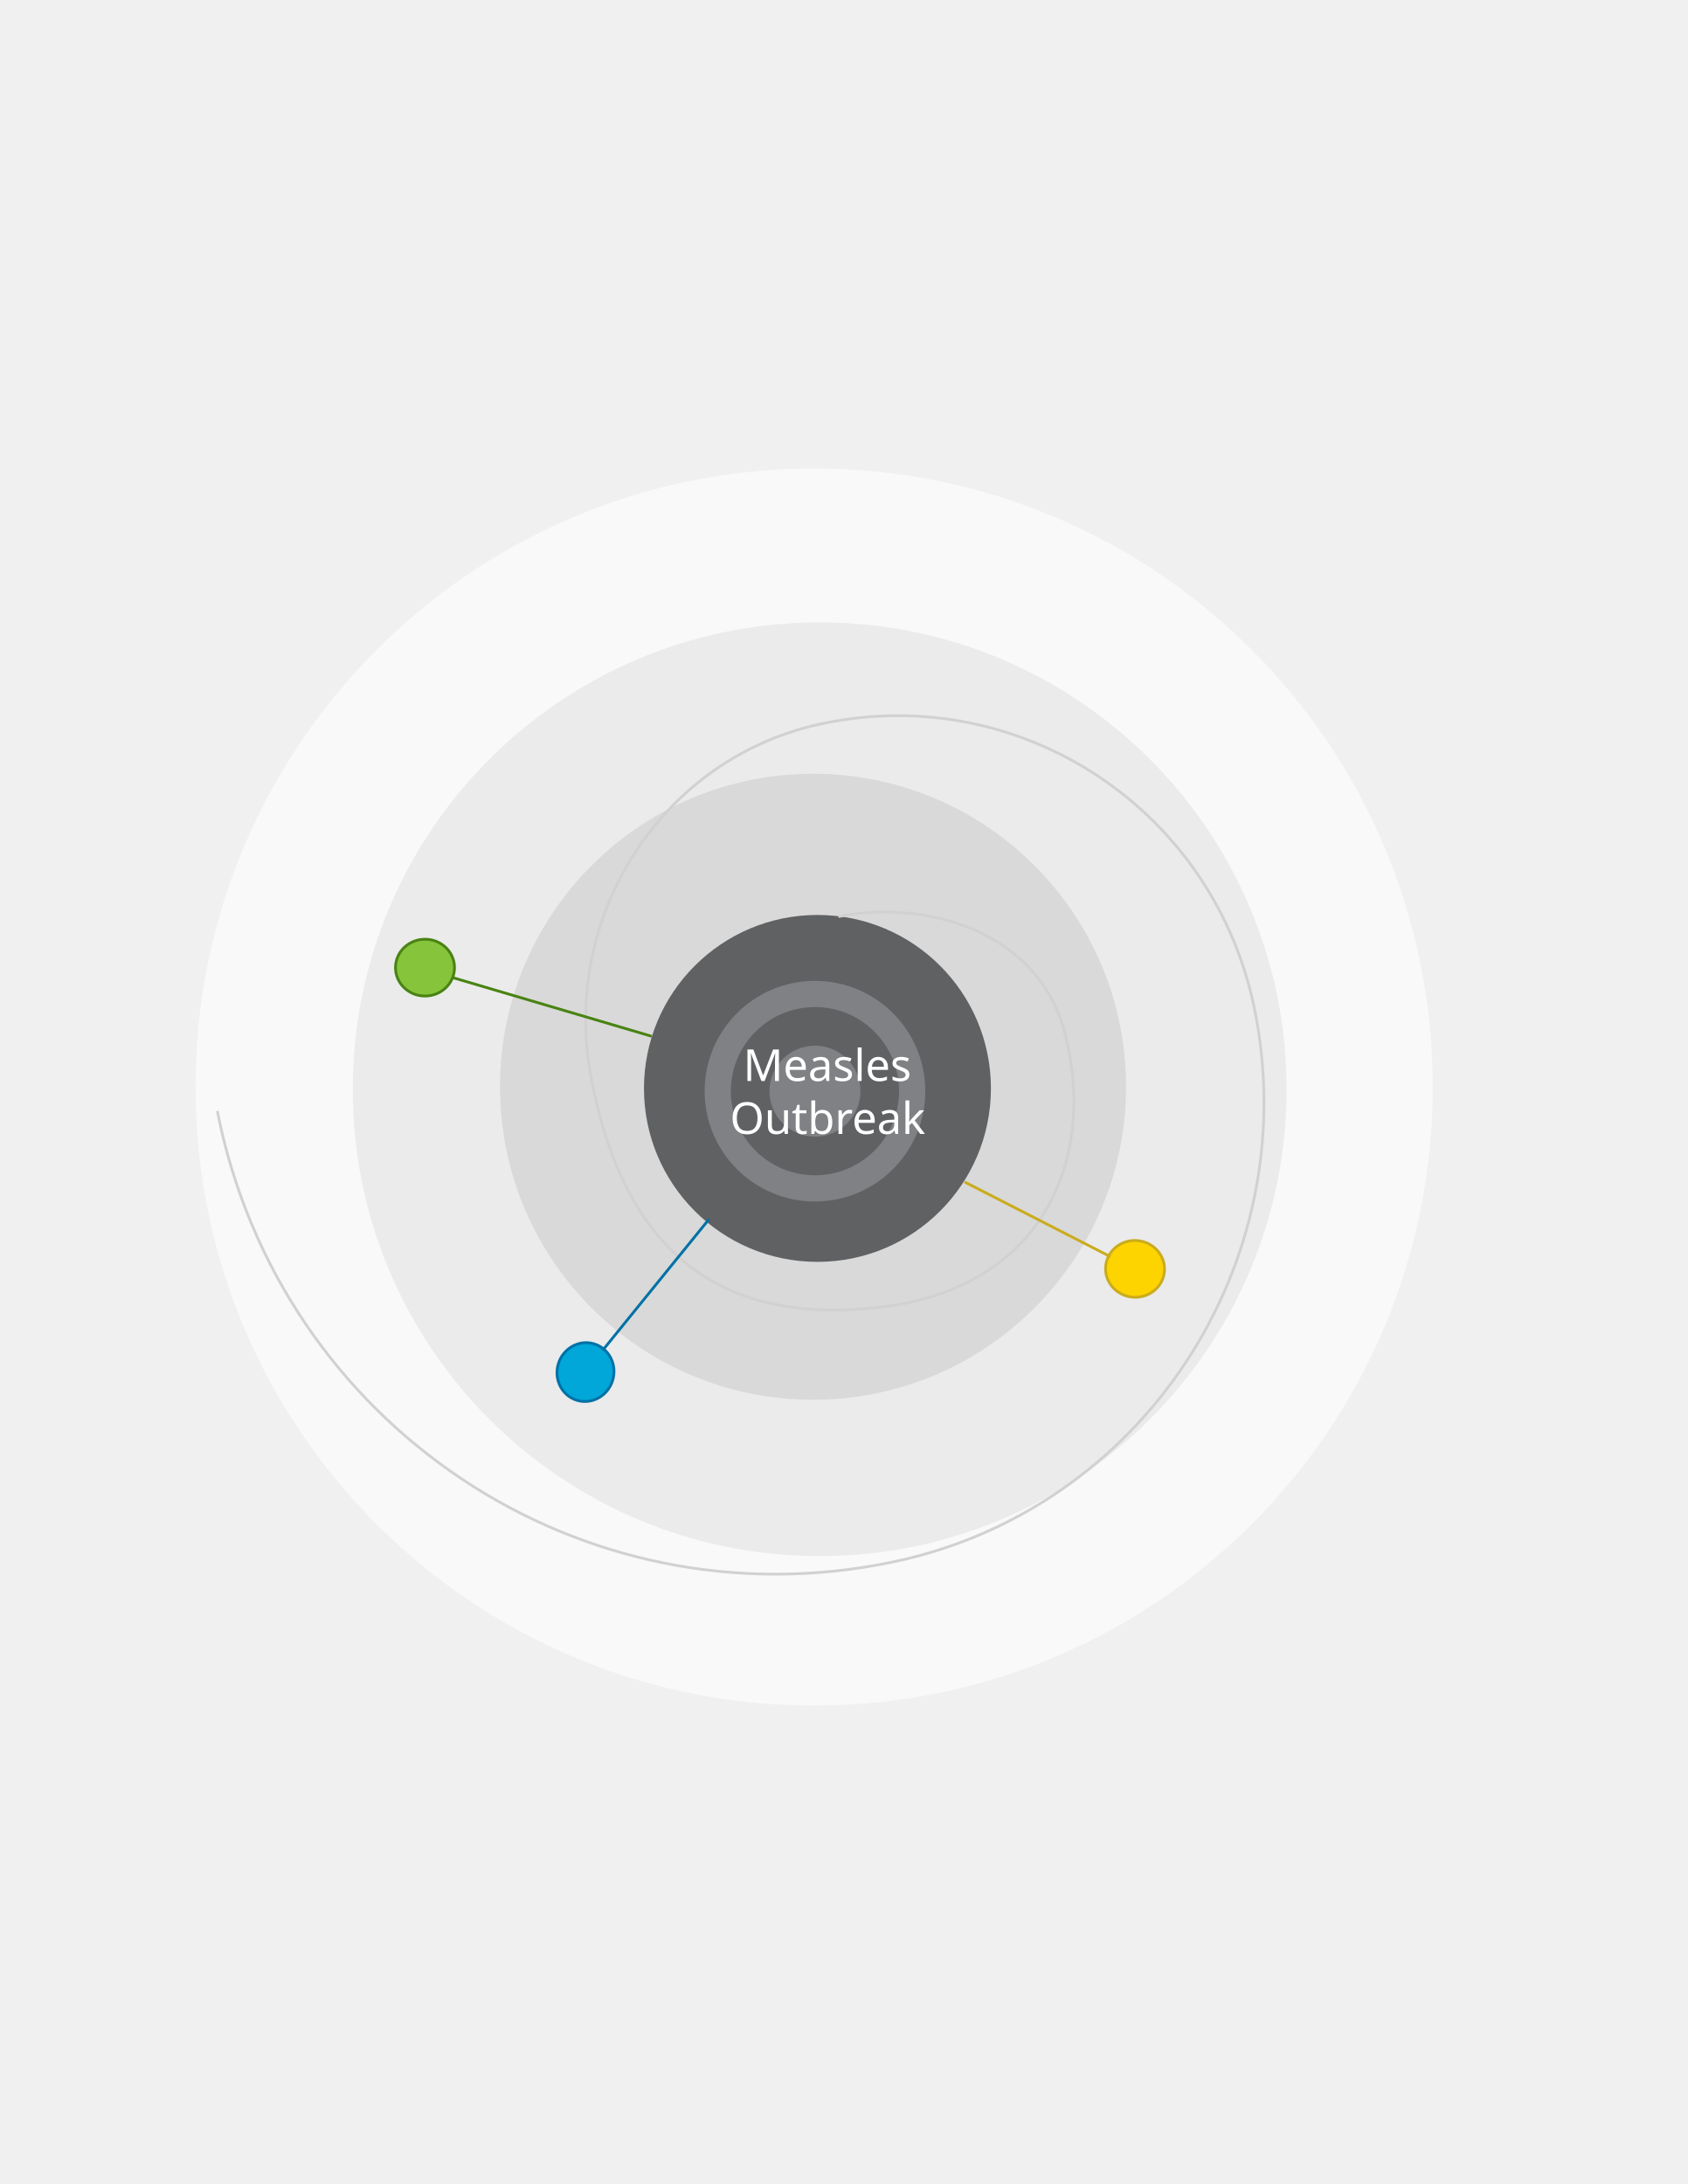
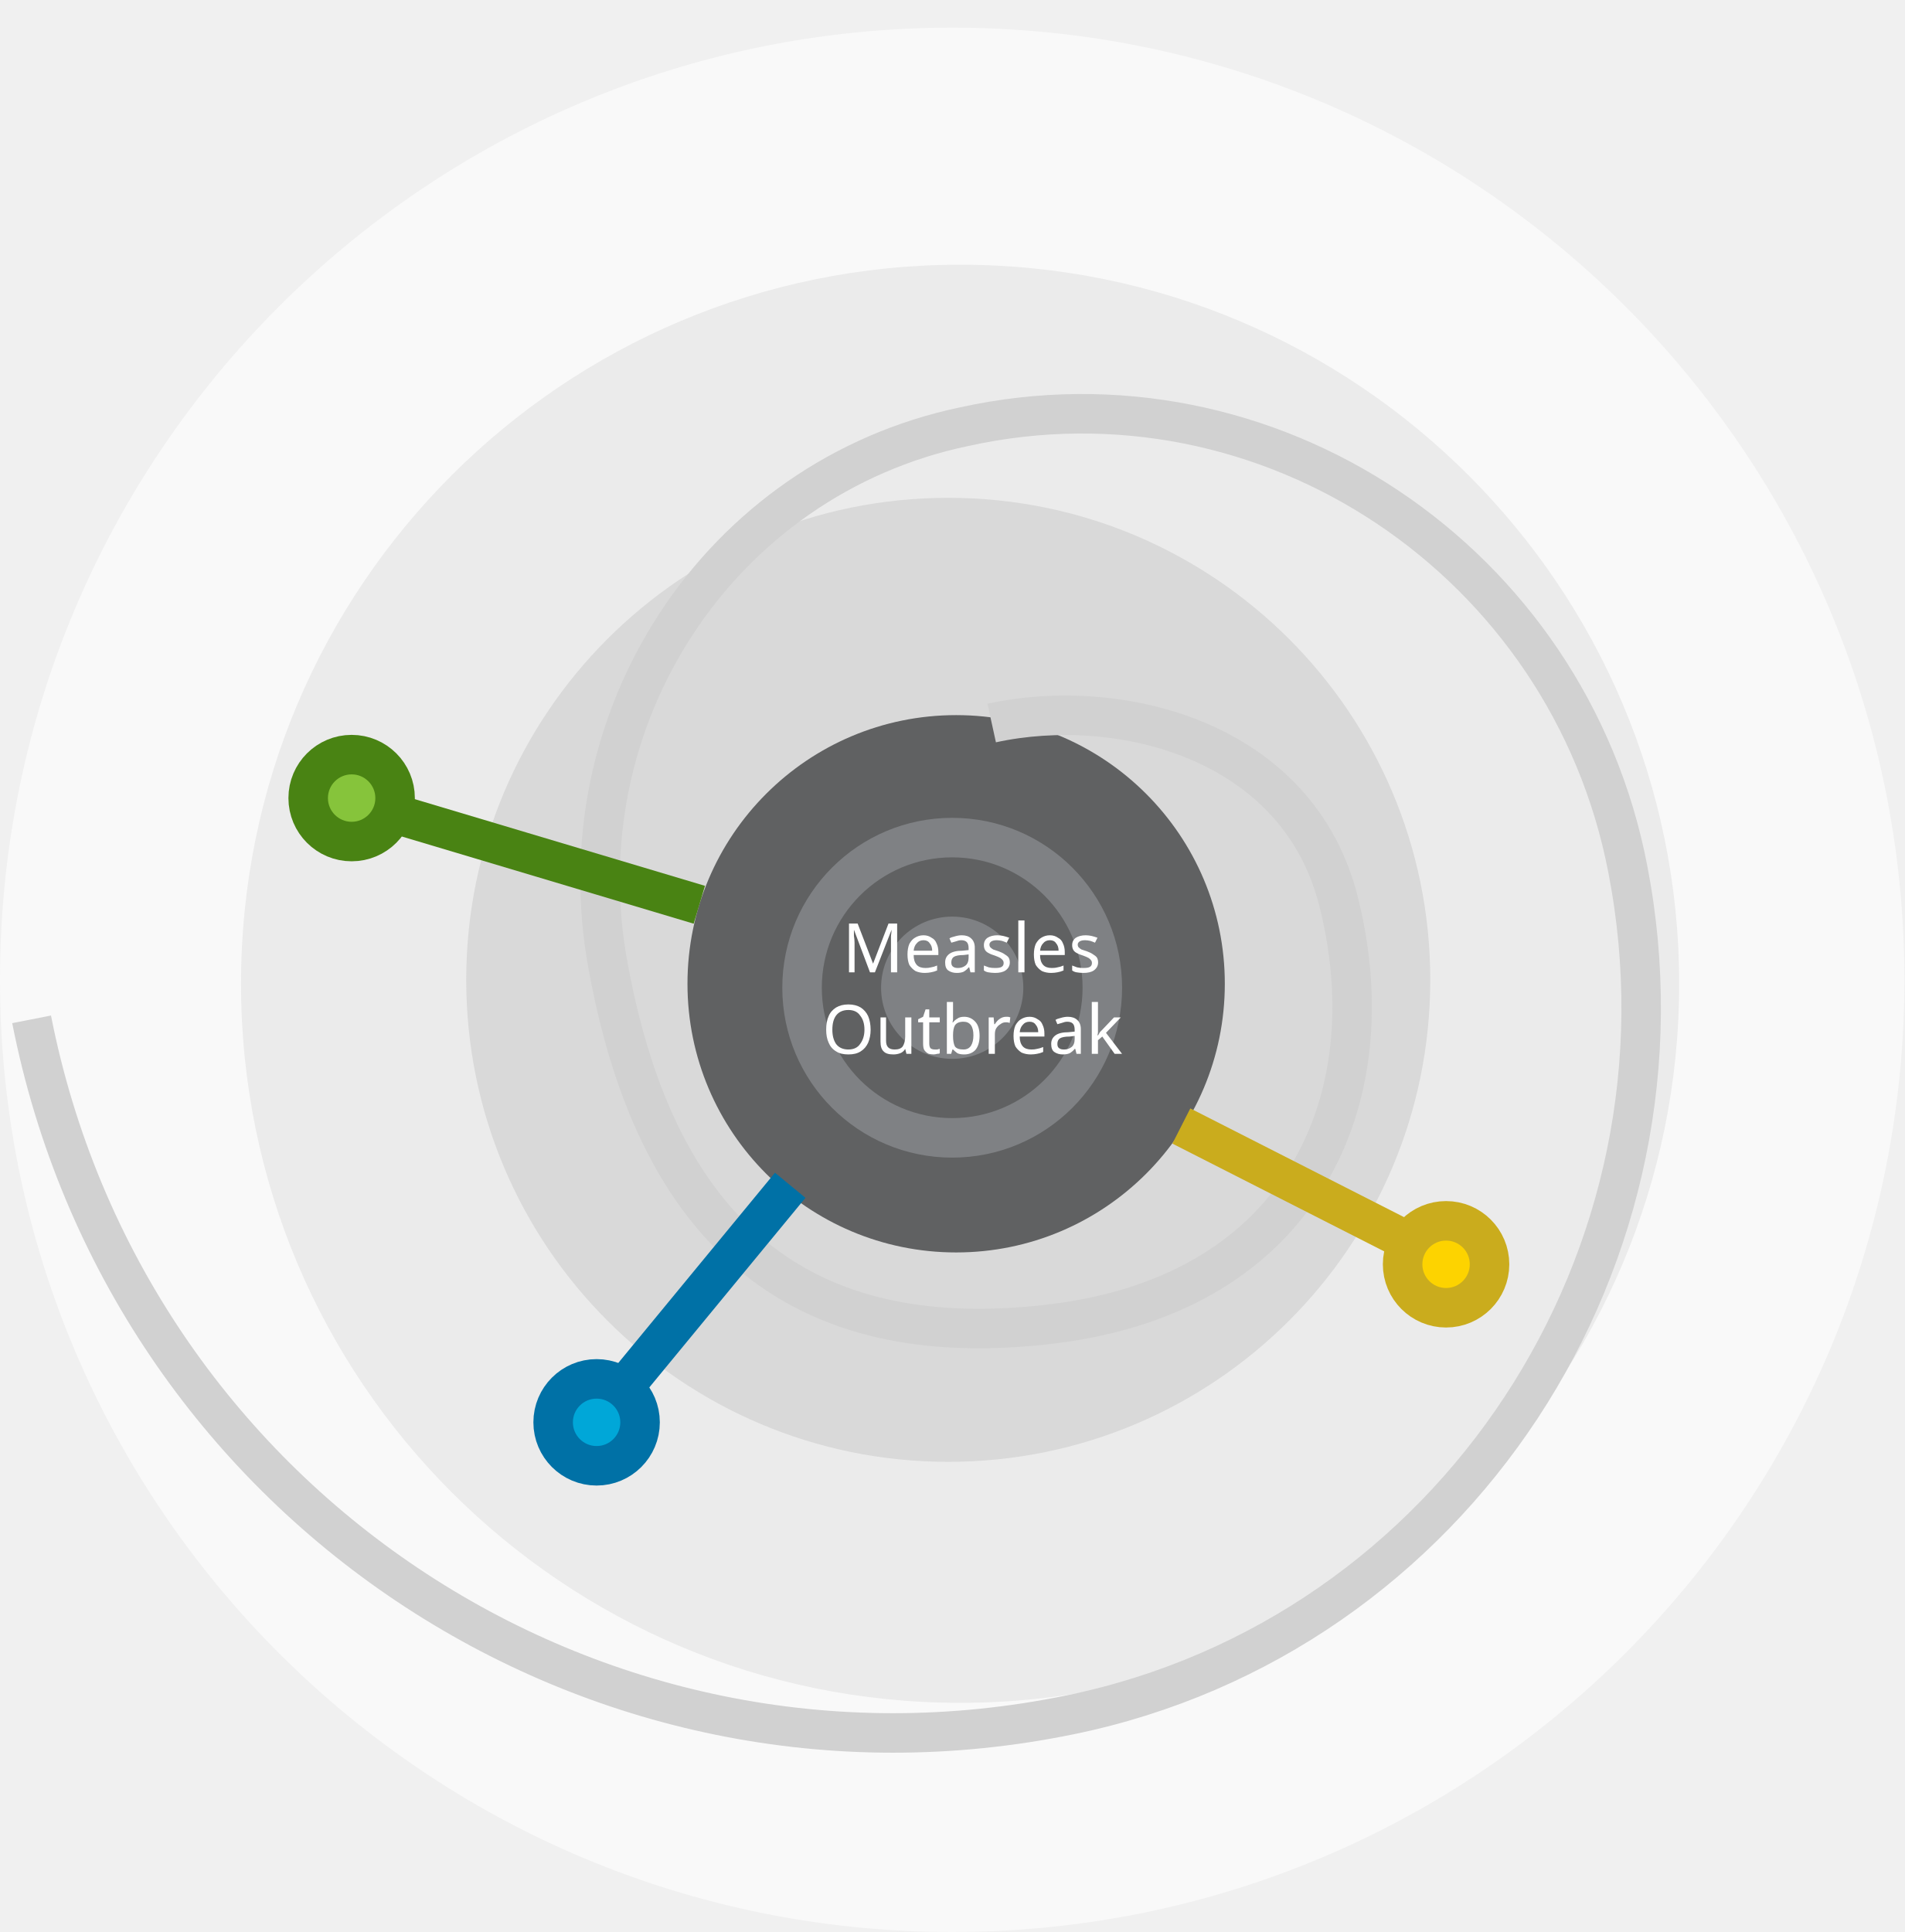
- <svg xmlns="http://www.w3.org/2000/svg" version="1.1" x="0px" y="0px" viewBox="0 0 612 792" enable-background="new 0 0 612 792" xml:space="preserve">
-   <g id="Layer_1">
-     <path fill="none" stroke="#498313" stroke-miterlimit="10" d="M236.3,375.5" />
-     <path fill="none" stroke="#498313" stroke-miterlimit="10" d="M164.1,354.2" />
+ <svg xmlns="http://www.w3.org/2000/svg" version="1.1" id="Layer_1" x="0px" y="0px" viewBox="17.3 17.5 48.2 48.9" enable-background="new 17.3 17.5 48.2 48.9" xml:space="preserve">
+   <g id="Layer_1_1_">
+     <path fill="none" stroke="#498313" stroke-miterlimit="10" d="M35,40.3" />
+     <path fill="none" stroke="#498313" stroke-miterlimit="10" d="M27.3,38" />
  </g>
  <g id="Layer_2">
-     <circle fill="#F9F9F9" cx="295.2" cy="394.2" r="224.3" />
-     <circle fill="#EBEBEB" cx="297.2" cy="395" r="169.3" />
-     <circle fill="#D9D9D9" cx="294.8" cy="394.1" r="113.5" />
-     <circle fill="#606162" cx="296.4" cy="394.7" r="62.9" />
-     <circle fill="#7F8184" cx="295.5" cy="395.7" r="40" />
-     <circle fill="#606162" cx="295.5" cy="395.7" r="30.5" />
-     <circle fill="#7F8184" cx="295.5" cy="395.7" r="16.5" />
+     <circle fill="#F9F9F9" cx="41.4" cy="42.3" r="24.1" />
+     <circle fill="#EBEBEB" cx="41.6" cy="42.4" r="18.2" />
+     <circle fill="#D9D9D9" cx="41.3" cy="42.3" r="12.2" />
+     <circle fill="#606162" cx="41.5" cy="42.4" r="6.8" />
+     <circle fill="#7F8184" cx="41.4" cy="42.5" r="4.3" />
+     <circle fill="#606162" cx="41.4" cy="42.5" r="3.3" />
+     <circle fill="#7F8184" cx="41.4" cy="42.5" r="1.8" />
  </g>
  <g id="Layer_3">
-     <text transform="matrix(1 0 0 1 269.4727 392)">
-       <tspan x="0" y="0" fill="#FFFFFF" font-family="'MyriadPro-Regular'" font-size="16">Measles</tspan>
-       <tspan x="-4.8" y="19.2" fill="#FFFFFF" font-family="'MyriadPro-Regular'" font-size="16">Outbreak</tspan>
-     </text>
+     <text transform="matrix(1 0 0 1 38.6162 42.1098)" fill="#FFFFFF" font-family="'MyriadPro-Regular'" font-size="1.719">Measles</text>
+     <text transform="matrix(1 0 0 1 38.1011 44.1728)" fill="#FFFFFF" font-family="'MyriadPro-Regular'" font-size="1.719">Outbreak</text>
  </g>
  <g id="Layer_4">
-     <path fill="none" stroke="#D1D1D1" stroke-miterlimit="10" d="M78.8,402.9c22.4,114,132.1,187.2,245.1,163.5   C414.3,547.5,473,458.2,455.1,367c-14.3-73-84.6-119.8-156.9-104.6c-57.8,12.1-94.7,69.1-84,127.6c13,70.4,53.2,90.2,105.4,84   c58.3-7,78.1-53.3,66.7-98.7c-9.7-38.9-52.6-49.1-82.3-42.9" />
+     <path fill="none" stroke="#D1D1D1" stroke-miterlimit="10" d="M18.1,43.3c2.4,12.2,14.2,20.1,26.3,17.6c9.7-2,16-11.6,14.1-21.4   c-1.5-7.8-9.1-12.9-16.8-11.2c-6.2,1.3-10.2,7.4-9,13.7c1.4,7.6,5.7,9.7,11.3,9c6.3-0.8,8.4-5.7,7.2-10.6c-1-4.2-5.6-5.3-8.8-4.6" />
  </g>
  <g id="Layer_5">
-     <ellipse fill="#86C43B" stroke="#498313" stroke-miterlimit="10" cx="154.1" cy="350.9" rx="10.7" ry="10.3" />
-     <line fill="none" stroke="#498313" stroke-miterlimit="10" x1="164.1" y1="354.5" x2="236.3" y2="375.8" />
-     <ellipse transform="matrix(0.2933 -0.956 0.956 0.2933 -325.6775 554.5765)" fill="#00A7D8" stroke="#0071A6" stroke-miterlimit="10" cx="212.3" cy="497.6" rx="10.7" ry="10.3" />
-     <line fill="none" stroke="#0071A6" stroke-miterlimit="10" x1="218.5" y1="489.7" x2="257.1" y2="442.1" />
-     <ellipse transform="matrix(-0.9954 -9.629128e-002 9.629128e-002 -0.9954 776.9528 957.8605)" fill="#FDD300" stroke="#CAAC1D" stroke-miterlimit="10" cx="411.6" cy="460.2" rx="10.7" ry="10.3" />
-     <line fill="none" stroke="#CAAC1D" stroke-miterlimit="10" x1="402.6" y1="455.7" x2="349.7" y2="428.6" />
+     <ellipse fill="#86C43B" stroke="#498313" stroke-miterlimit="10" cx="26.2" cy="37.7" rx="1.1" ry="1.1" />
+     <line fill="none" stroke="#498313" stroke-miterlimit="10" x1="27.3" y1="38.1" x2="35" y2="40.4" />
+     <ellipse fill="#00A7D8" stroke="#0071A6" stroke-miterlimit="10" cx="32.4" cy="53.5" rx="1.1" ry="1.1" />
+     <line fill="none" stroke="#0071A6" stroke-miterlimit="10" x1="33.1" y1="52.6" x2="37.3" y2="47.5" />
+     <ellipse fill="#FDD300" stroke="#CAAC1D" stroke-miterlimit="10" cx="53.9" cy="49.5" rx="1.1" ry="1.1" />
+     <line fill="none" stroke="#CAAC1D" stroke-miterlimit="10" x1="52.9" y1="48.9" x2="47.2" y2="46" />
  </g>
</svg>
